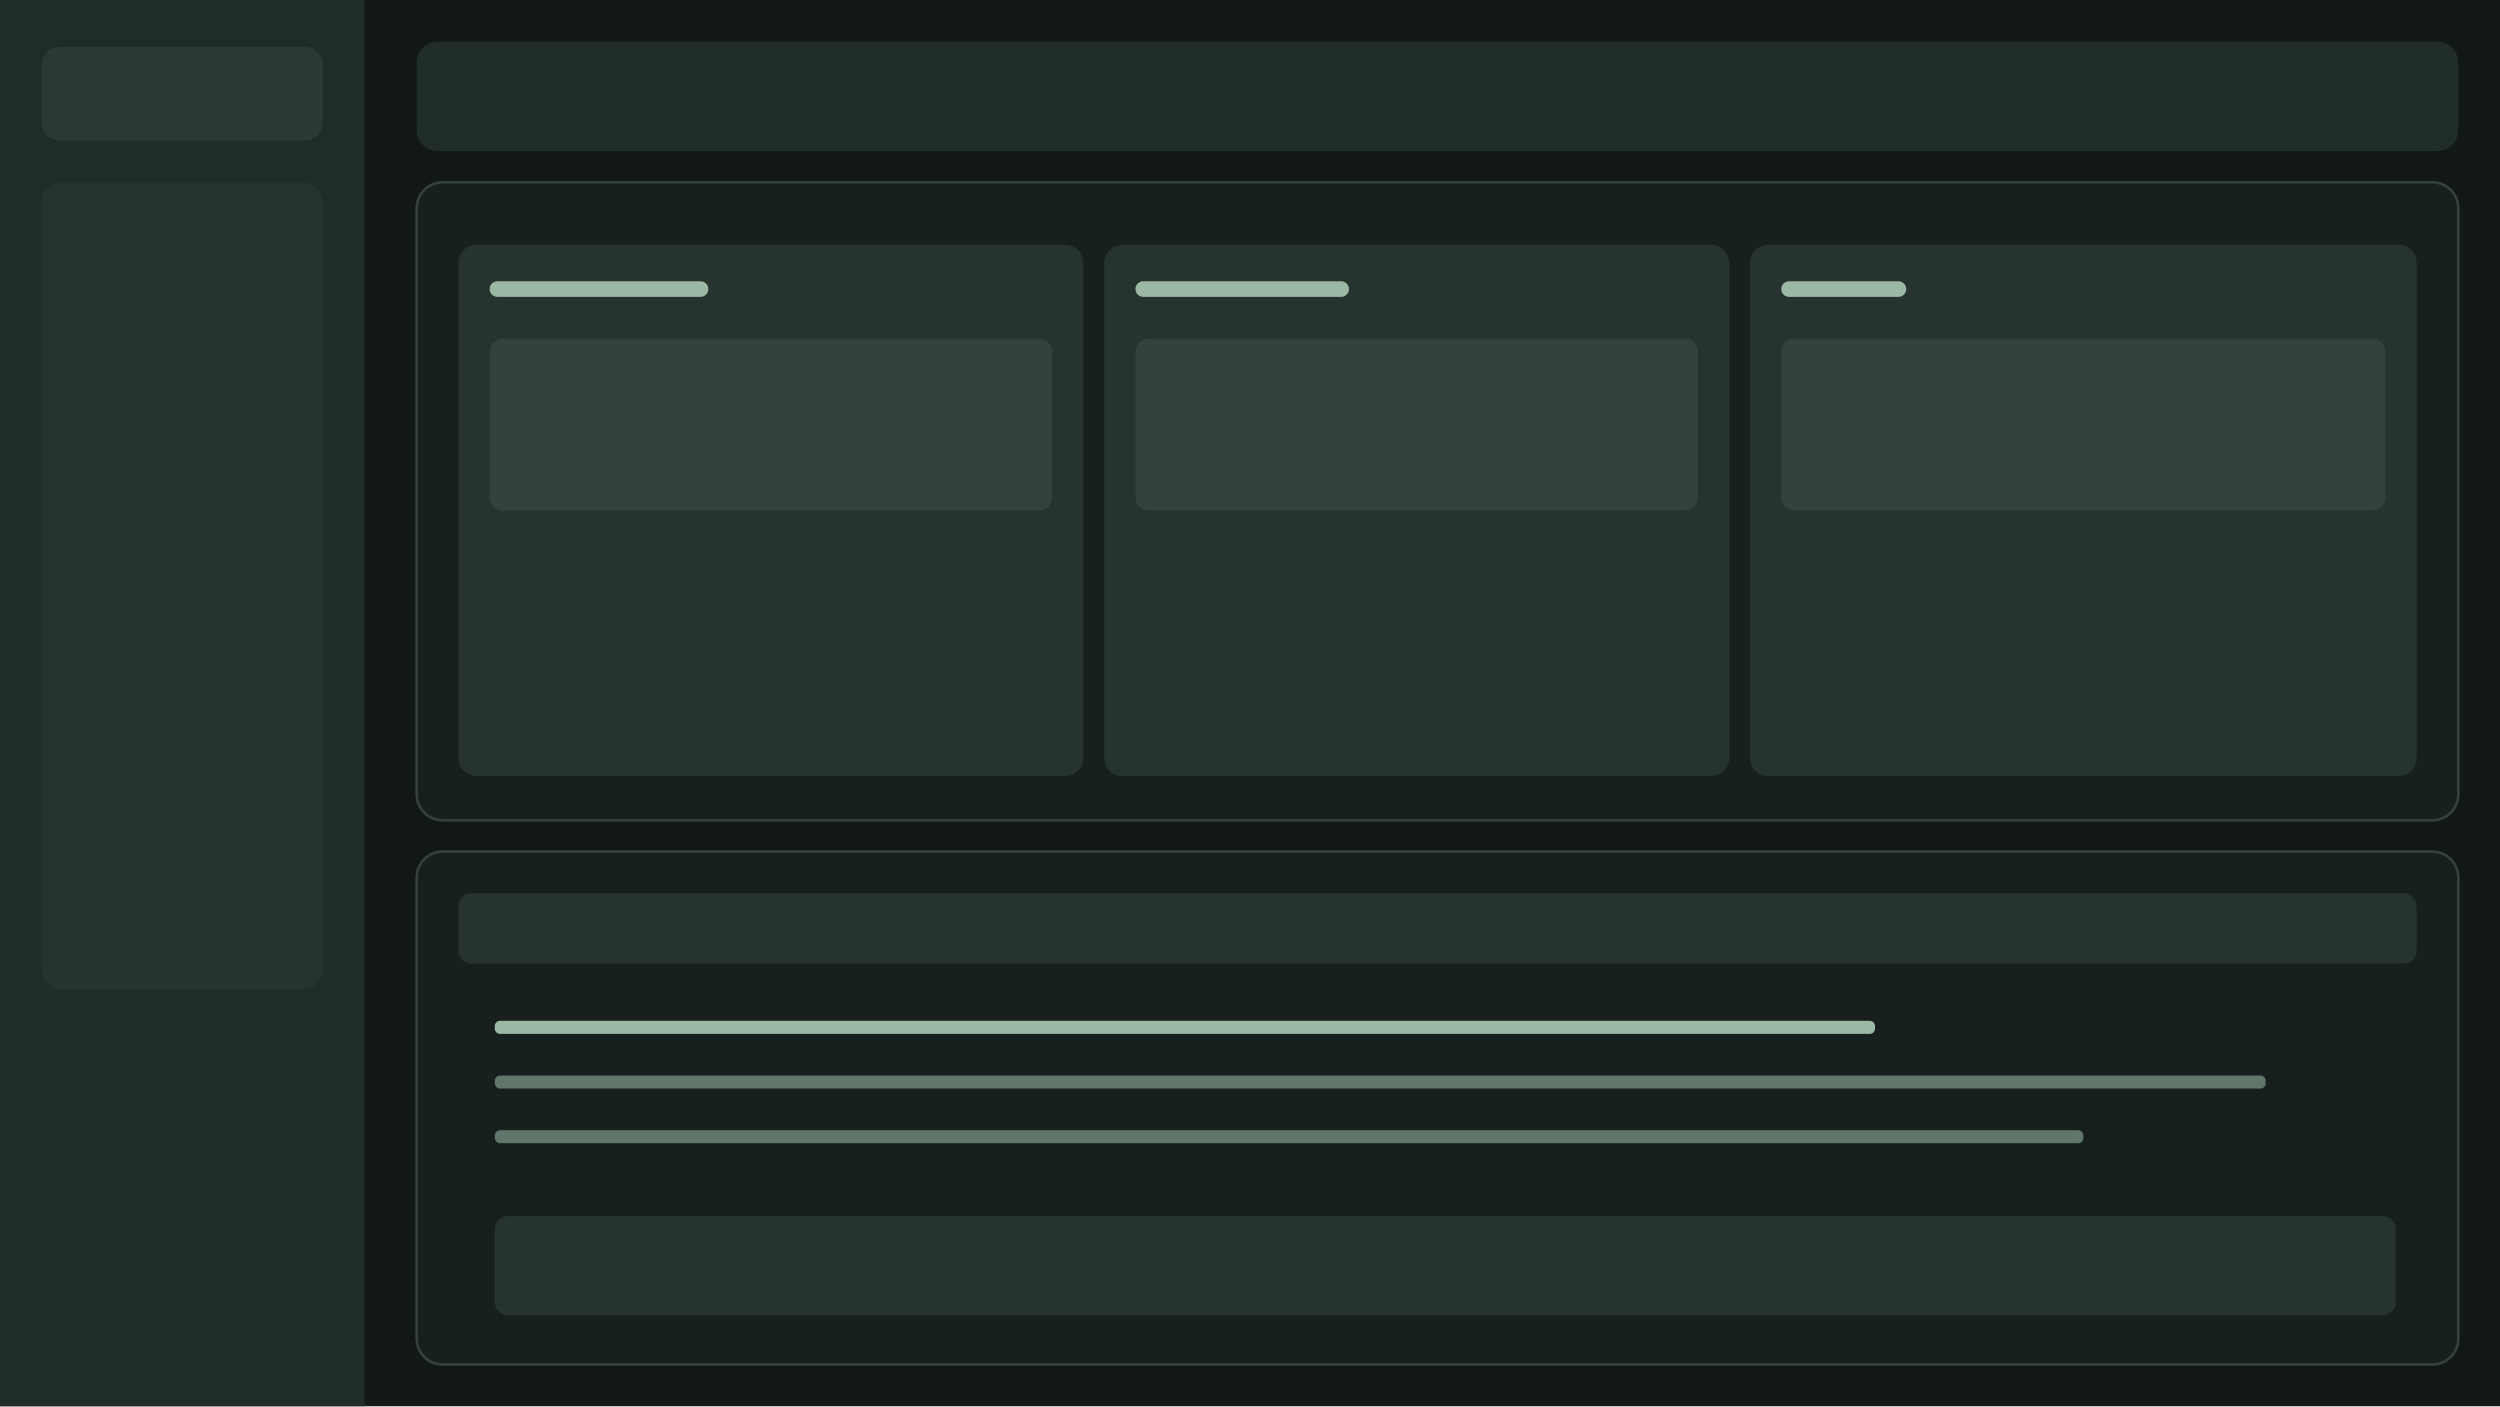
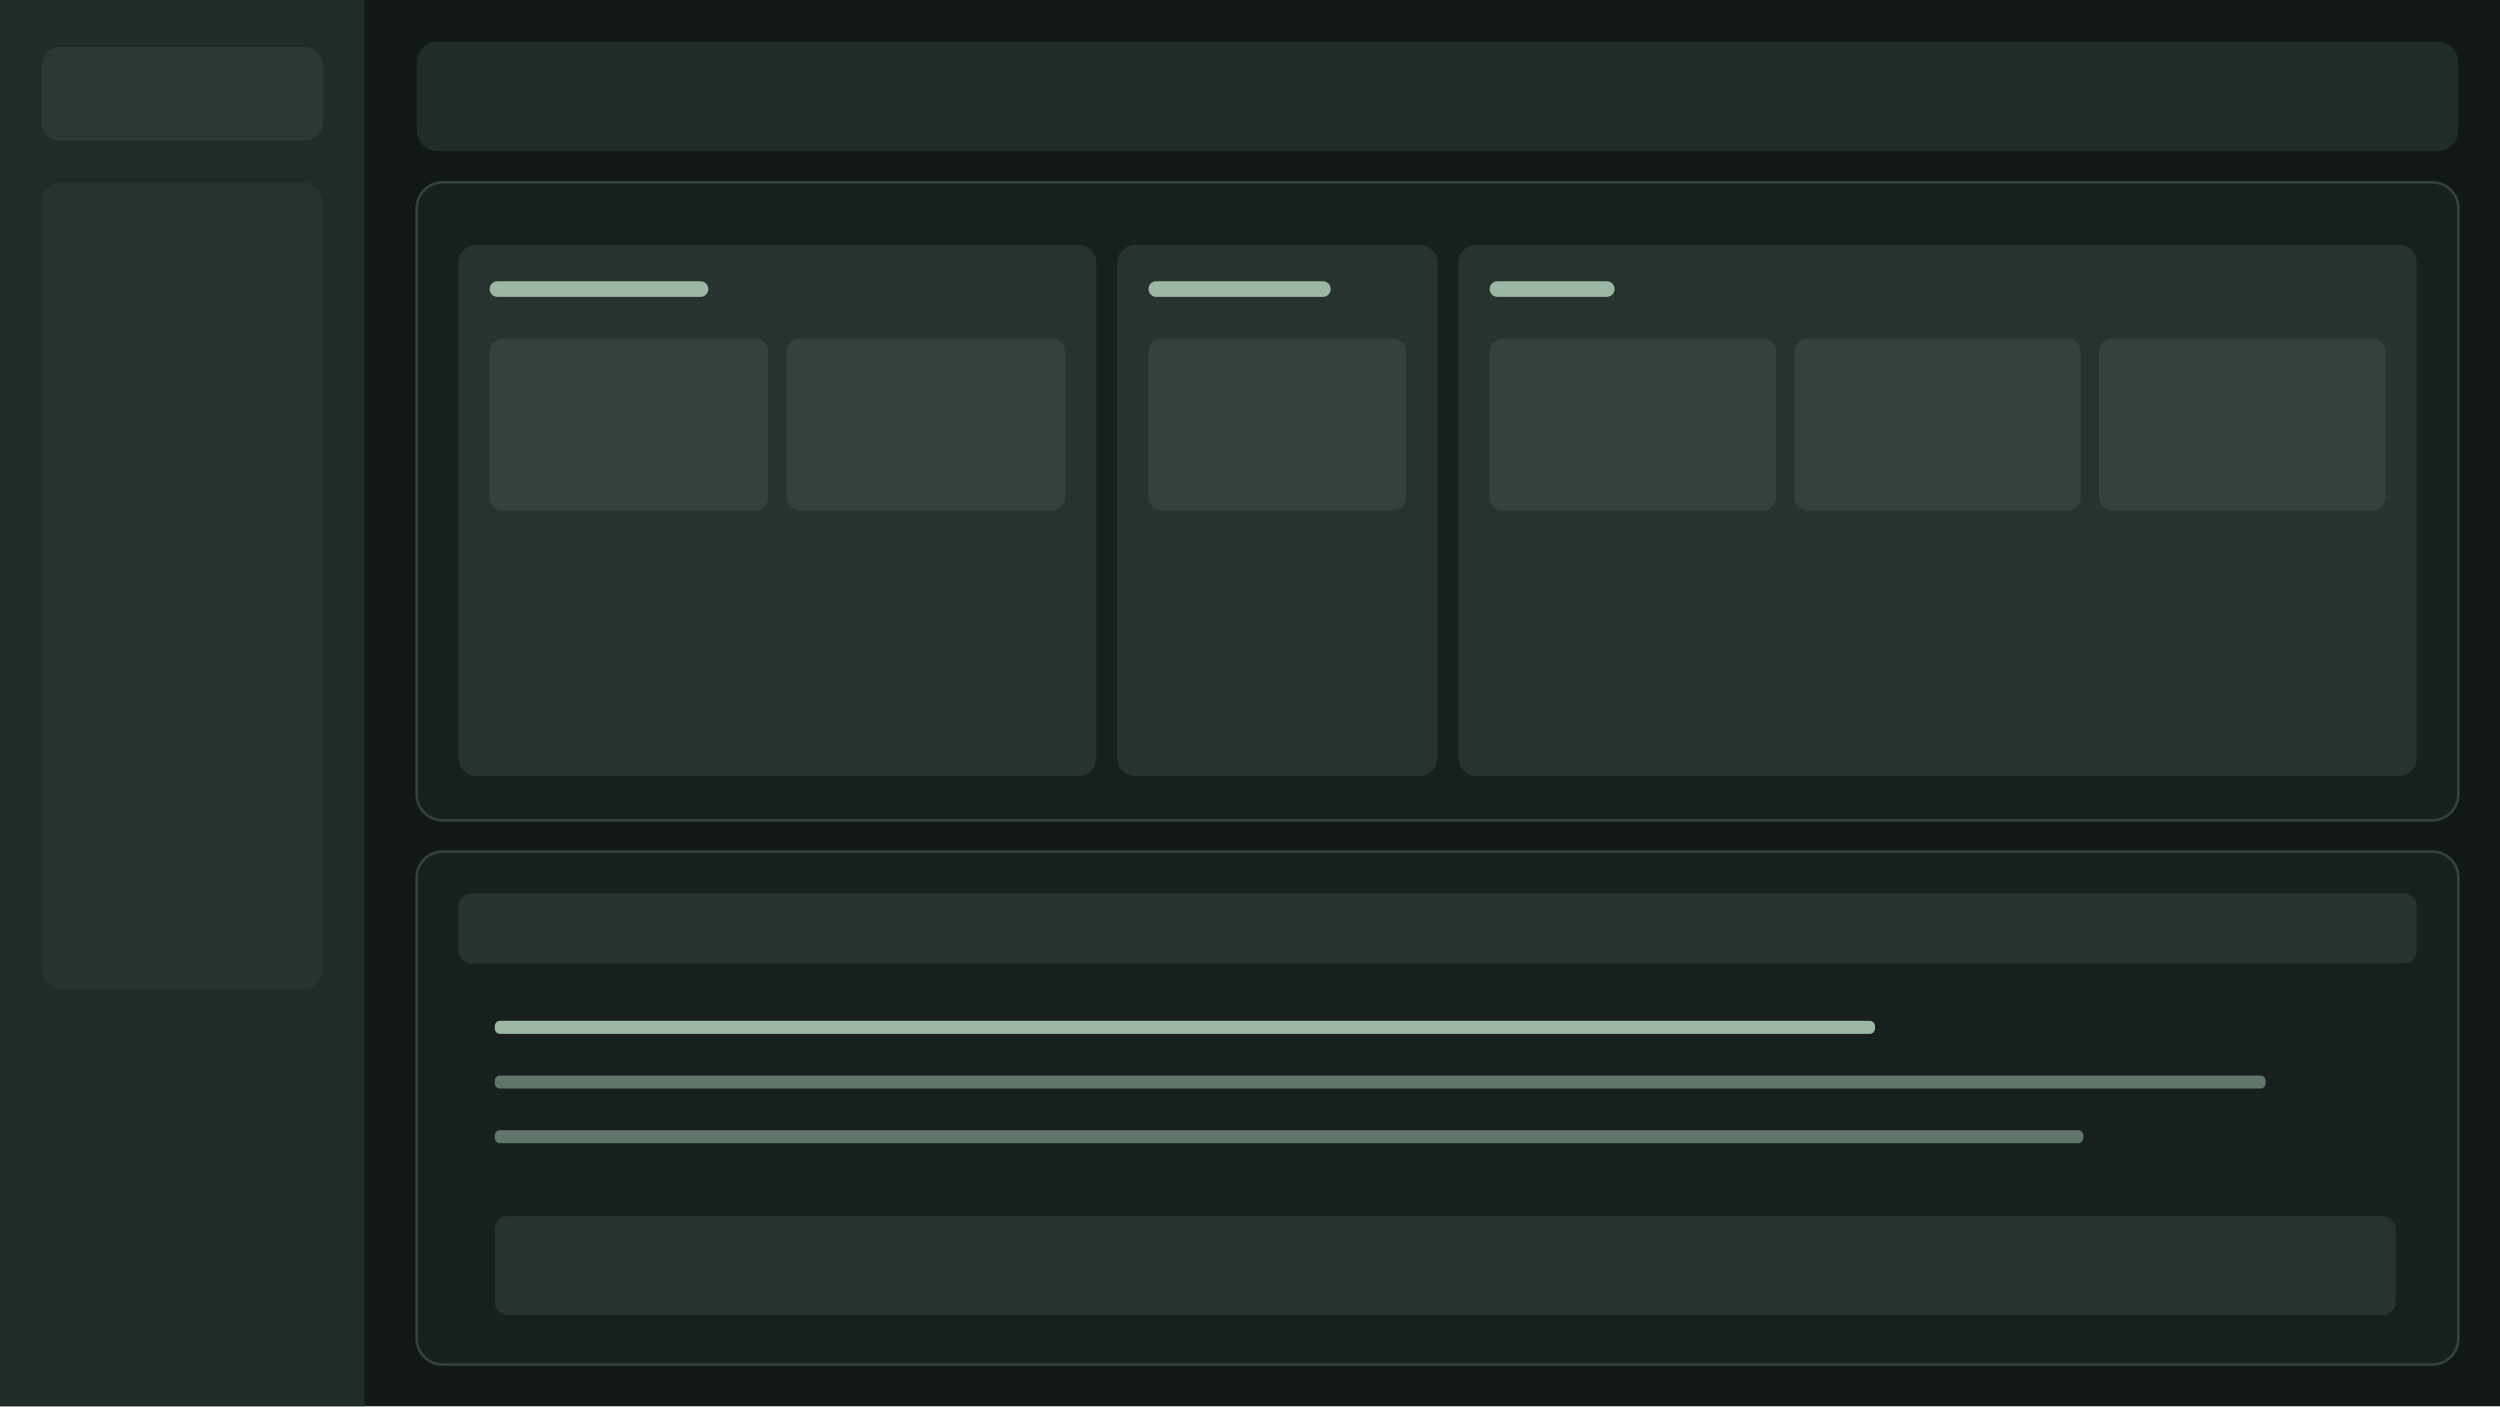
<svg xmlns="http://www.w3.org/2000/svg" width="960" height="540" viewBox="0 0 960 540">
  <rect width="960" height="540" fill="#111816" />
  <rect width="140" height="540" fill="#202c28" />
  <rect x="16" y="18" width="108" height="36" rx="7" fill="#2a3932" />
  <rect x="16" y="70" width="108" height="310" rx="8" fill="#26332e" />
  <rect x="160" y="16" width="784" height="42" rx="8" fill="#202c28" />
  <rect x="160" y="70" width="784" height="245" rx="10" fill="#17201e" stroke="#34423b" />
  <g fill="#26332e">
-     <rect x="176" y="94" width="240" height="204" rx="7" />
-     <rect x="424" y="94" width="240" height="204" rx="7" />
-     <rect x="672" y="94" width="256" height="204" rx="7" />
+     <rect x="176" y="94" width="245" height="204" rx="7" />
+     <rect x="429" y="94" width="123" height="204" rx="7" />
+     <rect x="560" y="94" width="368" height="204" rx="7" />
  </g>
  <g fill="#9bb8a4">
    <rect x="188" y="108" width="84" height="6" rx="3" />
-     <rect x="436" y="108" width="82" height="6" rx="3" />
-     <rect x="684" y="108" width="48" height="6" rx="3" />
+     <rect x="441" y="108" width="70" height="6" rx="3" />
+     <rect x="572" y="108" width="48" height="6" rx="3" />
  </g>
-   <rect x="188" y="130" width="216" height="66" rx="5" fill="#34423b" />
-   <rect x="436" y="130" width="216" height="66" rx="5" fill="#34423b" />
-   <rect x="684" y="130" width="232" height="66" rx="5" fill="#34423b" />
+   <g fill="#34423b">
+     <rect x="188" y="130" width="107" height="66" rx="5" />
+     <rect x="302" y="130" width="107" height="66" rx="5" />
+     <rect x="441" y="130" width="99" height="66" rx="5" />
+     <rect x="572" y="130" width="110" height="66" rx="5" />
+     <rect x="689" y="130" width="110" height="66" rx="5" />
+     <rect x="806" y="130" width="110" height="66" rx="5" />
+   </g>
  <rect x="160" y="327" width="784" height="197" rx="10" fill="#17201e" stroke="#34423b" />
  <rect x="176" y="343" width="752" height="27" rx="5" fill="#26332e" />
  <rect x="190" y="392" width="530" height="5" rx="2" fill="#9bb8a4" />
  <rect x="190" y="413" width="680" height="5" rx="2" fill="#60766a" />
  <rect x="190" y="434" width="610" height="5" rx="2" fill="#60766a" />
  <rect x="190" y="467" width="730" height="38" rx="5" fill="#26332e" />
</svg>
